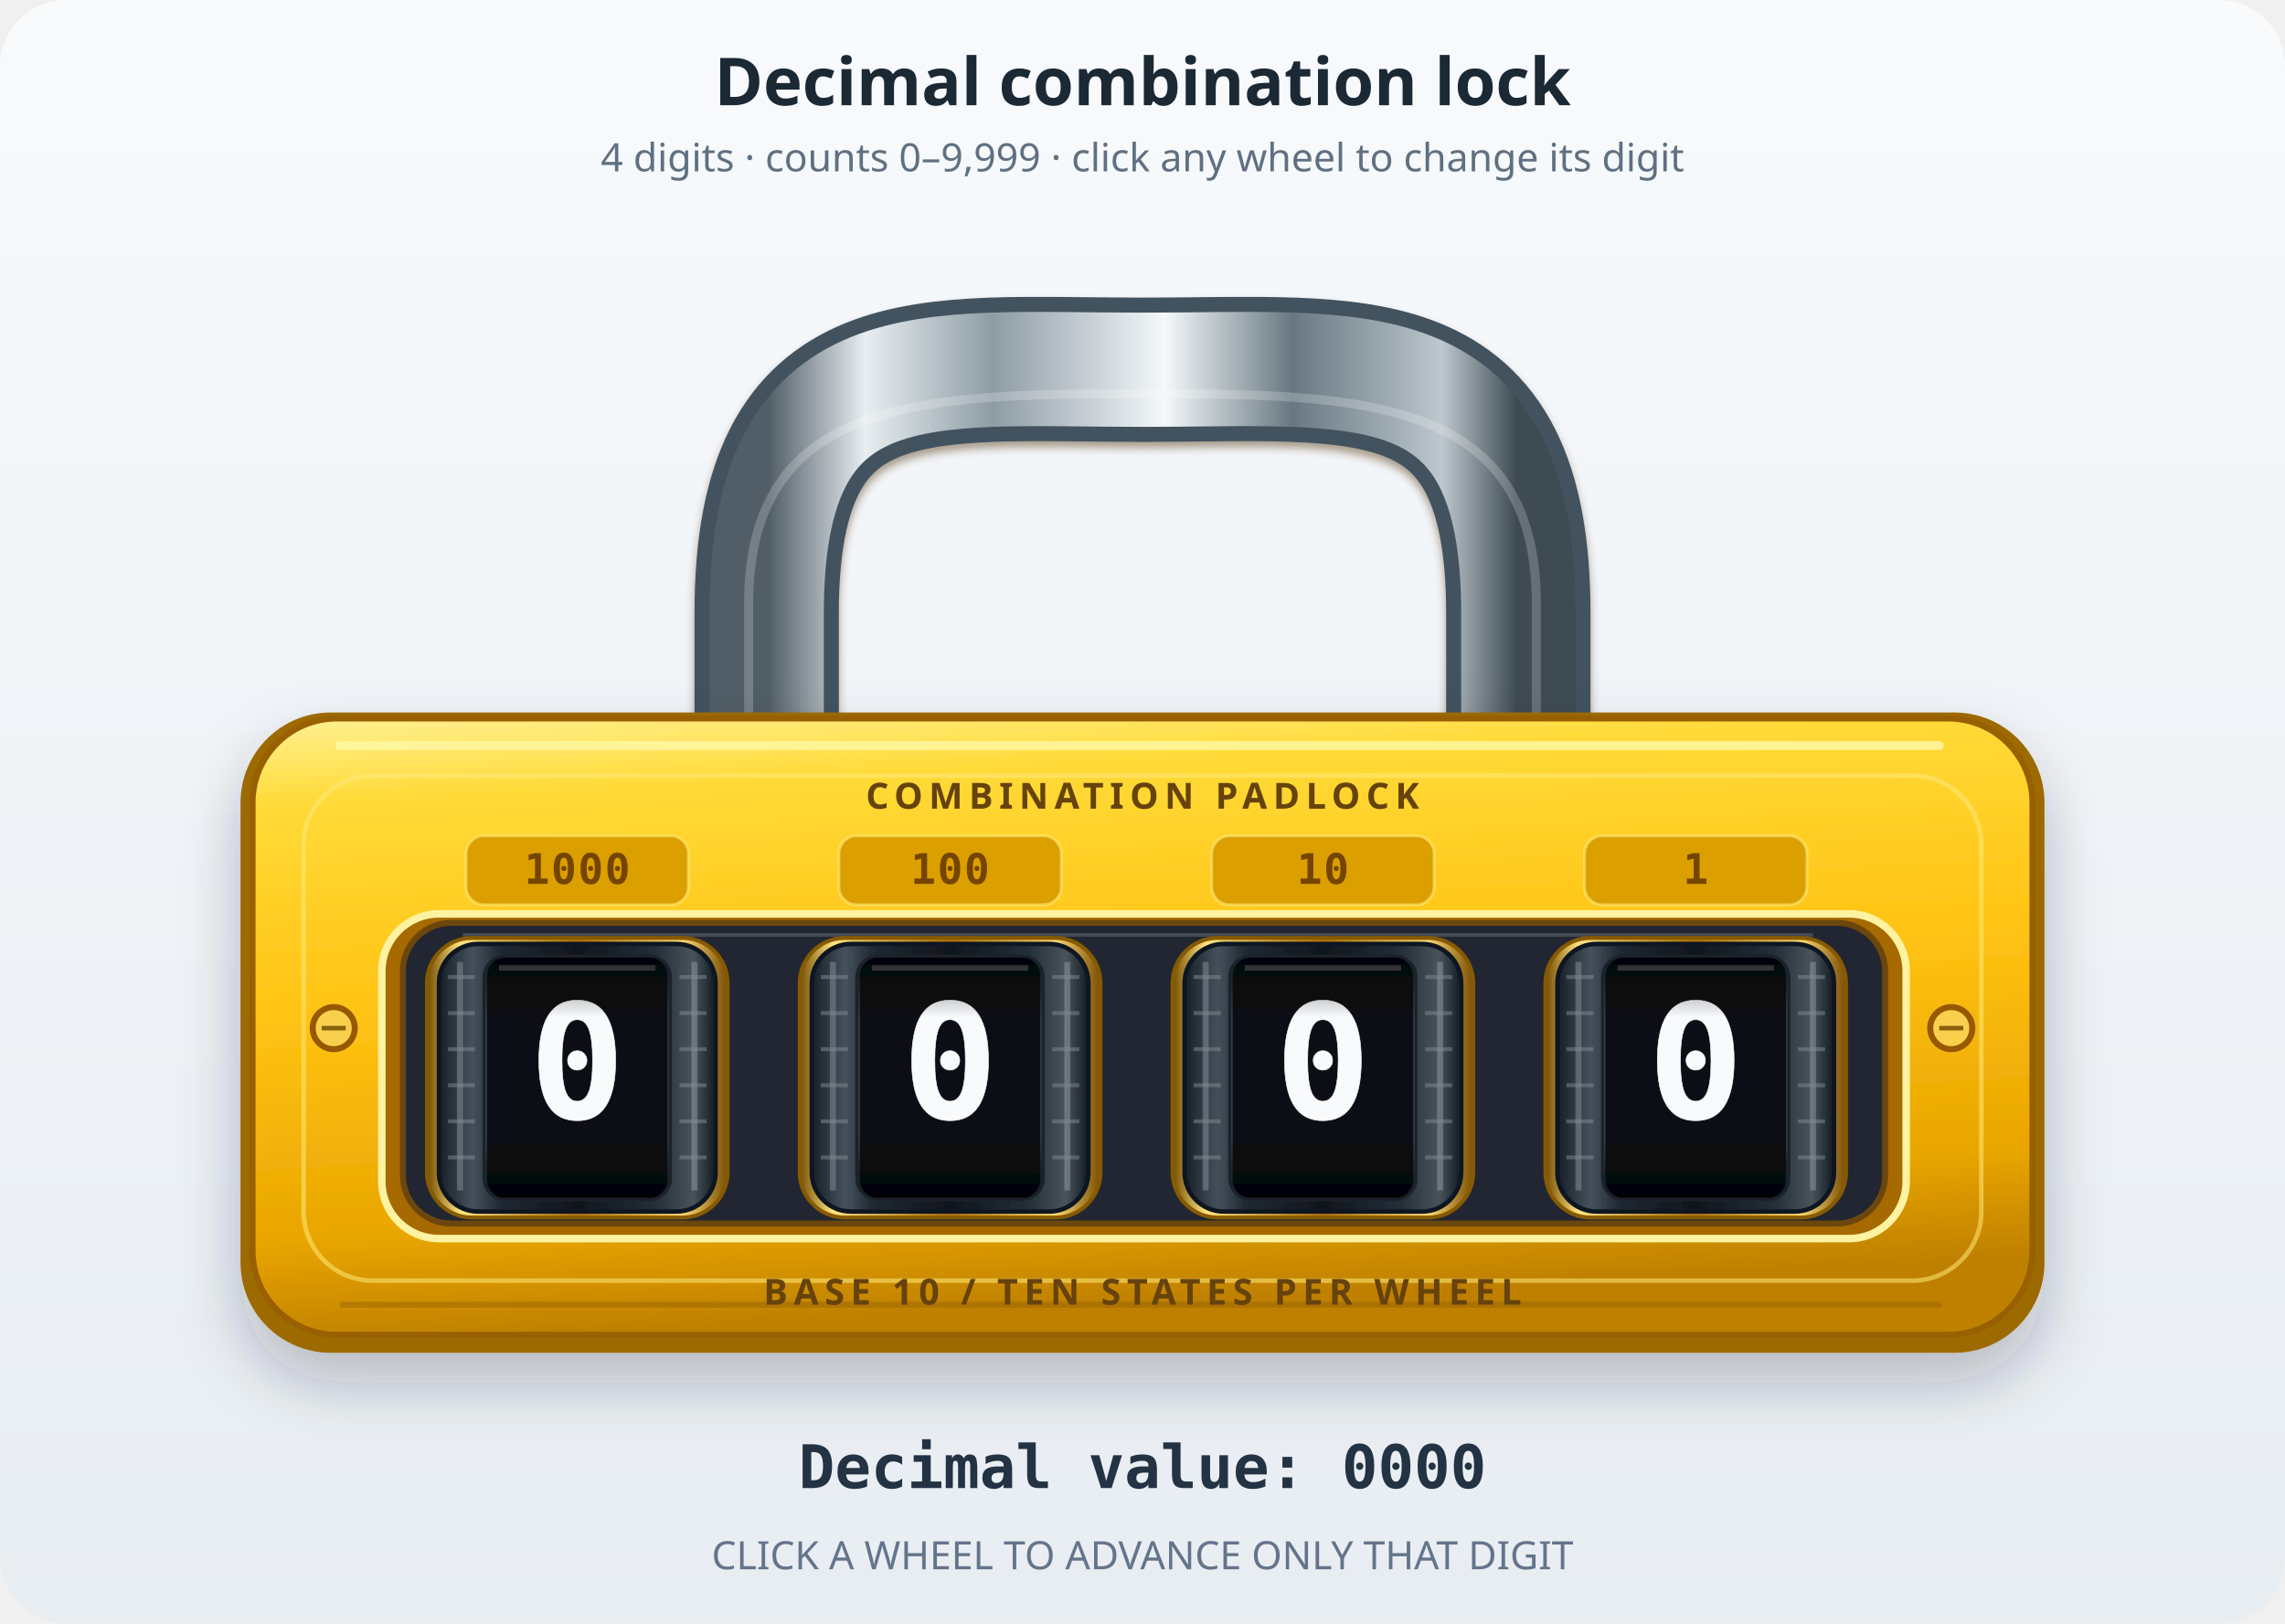
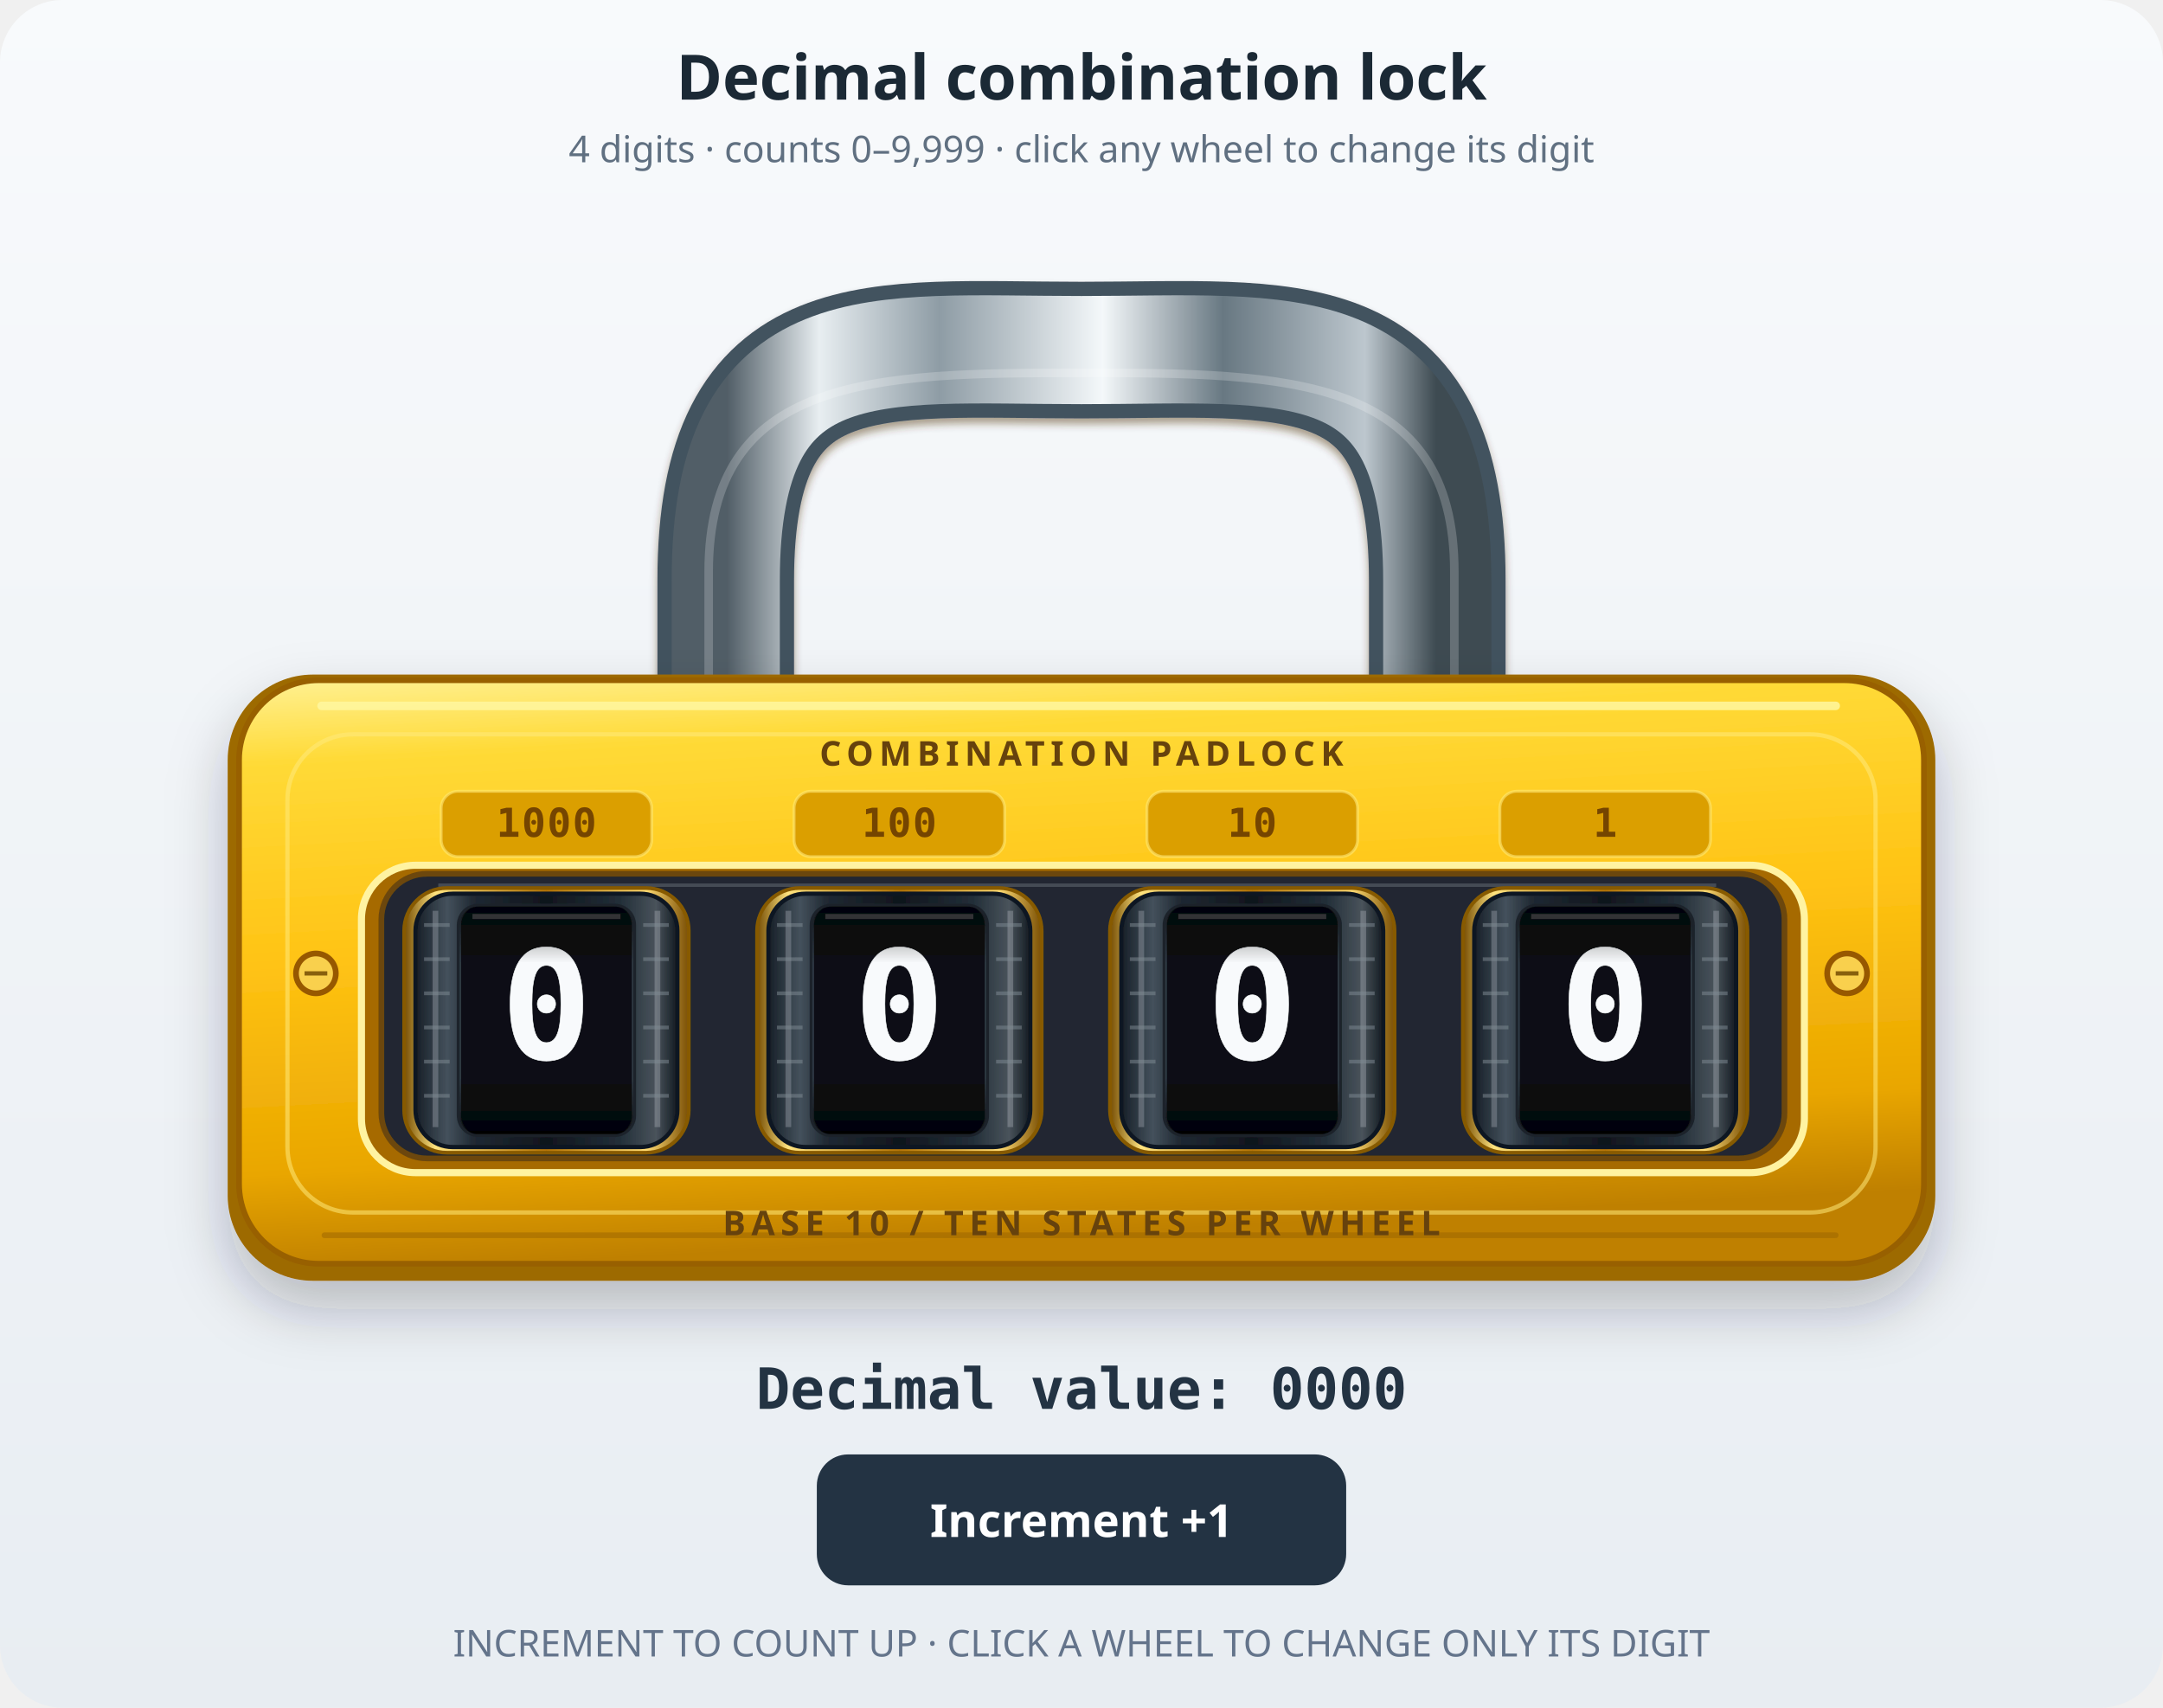
- <svg xmlns="http://www.w3.org/2000/svg" width="760" height="540" viewBox="0 0 760 540" role="group" aria-label="Decimal combination lock. Click any wheel to advance only its digit." style="user-select:none;-webkit-user-select:none">
+ <svg xmlns="http://www.w3.org/2000/svg" width="760" height="600" viewBox="0 0 760 600" role="group" aria-label="Decimal combination lock. Use Increment to count up by one, or click a wheel to change only its digit." style="user-select:none;-webkit-user-select:none">
  <defs>
    <linearGradient id="back" x1="0" y1="0" x2="0" y2="1">
      <stop offset="0" stop-color="#f8fafc" />
      <stop offset="1" stop-color="#e8edf2" />
    </linearGradient>
    <linearGradient id="yellow" x1="0" y1="0" x2=".15" y2="1">
      <stop offset="0" stop-color="#fff193" />
      <stop offset=".14" stop-color="#ffda37" />
      <stop offset=".48" stop-color="#ffc314" />
      <stop offset=".83" stop-color="#e9a600" />
      <stop offset="1" stop-color="#bf8000" />
    </linearGradient>
    <linearGradient id="shackle" x1="0" y1="0" x2="1" y2="0">
      <stop offset="0" stop-color="#515e67" />
      <stop offset=".13" stop-color="#e8eef1" />
      <stop offset=".3" stop-color="#8e9ca5" />
      <stop offset=".53" stop-color="#f4f8fa" />
      <stop offset=".7" stop-color="#687882" />
      <stop offset=".9" stop-color="#bdc7ce" />
      <stop offset="1" stop-color="#3e4b52" />
    </linearGradient>
    <linearGradient id="rim" x1="0" y1="0" x2="1" y2="0">
      <stop offset="0" stop-color="#754d04" />
      <stop offset=".11" stop-color="#ffe37e" />
      <stop offset=".5" stop-color="#b47406" />
      <stop offset=".85" stop-color="#ffdb72" />
      <stop offset="1" stop-color="#794e04" />
    </linearGradient>
    <linearGradient id="dial" x1="0" y1="0" x2="1" y2="0">
      <stop offset="0" stop-color="#171f28" />
      <stop offset=".12" stop-color="#44515c" />
      <stop offset=".22" stop-color="#202933" />
      <stop offset=".5" stop-color="#10161d" />
      <stop offset=".78" stop-color="#222e38" />
      <stop offset=".92" stop-color="#49535b" />
      <stop offset="1" stop-color="#141b22" />
    </linearGradient>
    <linearGradient id="glassShade" x1="0" y1="0" x2="0" y2="1">
      <stop offset="0" stop-color="#000" stop-opacity=".62" />
      <stop offset=".25" stop-color="#000" stop-opacity="0" />
      <stop offset=".75" stop-color="#000" stop-opacity="0" />
      <stop offset="1" stop-color="#000" stop-opacity=".72" />
    </linearGradient>
    <linearGradient id="goldline" x1="0" y1="0" x2="0" y2="1">
      <stop offset="0" stop-color="#fff79f" />
      <stop offset="1" stop-color="#c58000" />
    </linearGradient>
    <filter id="drop" x="-25%" y="-25%" width="150%" height="160%">
      <feDropShadow dx="0" dy="10" stdDeviation="10" flood-color="#1c2730" flood-opacity=".26" />
    </filter>
    <filter id="smallShadow" x="-30%" y="-30%" width="160%" height="160%">
      <feDropShadow dx="0" dy="2" stdDeviation="1.5" flood-color="#4c2e00" flood-opacity=".45" />
    </filter>
    <clipPath id="wheelClip0">
      <rect x="162" y="274" width="60" height="81" rx="6" />
    </clipPath>
    <clipPath id="wheelClip1">
      <rect x="286" y="274" width="60" height="81" rx="6" />
    </clipPath>
    <clipPath id="wheelClip2">
      <rect x="410" y="274" width="60" height="81" rx="6" />
    </clipPath>
    <clipPath id="wheelClip3">
      <rect x="534" y="274" width="60" height="81" rx="6" />
    </clipPath>
  </defs>
  <style>
    .title {font:700 22px system-ui,sans-serif;fill:#1b2935;text-anchor:middle;}
    .subtitle {font:500 13px system-ui,sans-serif;fill:#607081;text-anchor:middle;}
    .power {font:700 14px ui-monospace,Consolas,monospace;fill:#744405;text-anchor:middle;letter-spacing:.5px;}
    .digit {font:700 53px ui-monospace,Consolas,monospace;fill:#f8fafc;text-anchor:middle;dominant-baseline:middle;paint-order:stroke;stroke:#f8fafc;stroke-width:.2;}
    .brand {font:800 12px system-ui,sans-serif;fill:#66420a;text-anchor:middle;letter-spacing:2px;}
    .readout {font:700 20px ui-monospace,Consolas,monospace;fill:#233343;text-anchor:middle;}
    .hint {font:500 13px system-ui,sans-serif;fill:#64748b;text-anchor:middle;}
+     .increment {cursor:pointer;}
+     .increment rect {fill:#233343;stroke:#233343;stroke-width:2;}
+     .increment:hover rect {fill:#3b5268;}
+     .increment:focus-visible {outline:none;}
+     .increment:focus-visible rect {stroke:#a66a00;stroke-width:4;}
+     .increment text {font:700 16px system-ui,sans-serif;fill:#fff;text-anchor:middle;pointer-events:none;}
    .wheel {cursor:pointer;}
    .wheel:hover .digit {fill:#fff3a1;stroke:#fff3a1;}
    .strip {transform:translateY(0);}
    .strip.rolling {animation:roll .24s cubic-bezier(.23,.72,.28,1) forwards;}
    @keyframes roll {from{transform:translateY(0)}to{transform:translateY(-66px)}}
    @media (prefers-reduced-motion: reduce) {.strip.rolling{animation-duration:.02s;}}
  </style>
-   <rect width="760" height="540" rx="22" fill="url(#back)" />
+   <rect width="760" height="600" rx="22" fill="url(#back)" />
  <text x="380" y="35" class="title">Decimal combination lock</text>
  <text x="380" y="57" class="subtitle">4 digits · counts 0–9,999 · click any wheel to change its digit</text>
  <g transform="translate(0 44)">
    <path d="M255 217 V160 C255 70 307 79 380 79 C453 79 505 70 505 160 V217" fill="none" stroke="#43525e" stroke-width="48" stroke-linecap="round" filter="url(#smallShadow)" />
    <path d="M255 217 V160 C255 70 307 79 380 79 C453 79 505 70 505 160 V217" fill="none" stroke="url(#shackle)" stroke-width="38" stroke-linecap="round" />
    <path d="M249 201 V157 C249 88 307 87 380 87 C453 87 511 88 511 157 V201" fill="none" stroke="#fff" stroke-opacity=".21" stroke-width="3" stroke-linecap="round" />
    <g filter="url(#drop)">
      <rect x="80" y="193" width="600" height="213" rx="30" fill="#9d6a05" />
      <rect x="84" y="195" width="592" height="205" rx="28" fill="url(#yellow)" stroke="#986003" stroke-width="2" />
      <path d="M113 204 H645" stroke="#fff7a0" stroke-opacity=".85" stroke-width="3" stroke-linecap="round" />
      <path d="M114 390 H645" stroke="#9b6505" stroke-opacity=".5" stroke-width="2" stroke-linecap="round" />
      <rect x="101" y="214" width="558" height="168" rx="23" fill="none" stroke="#ffe87b" stroke-opacity=".55" stroke-width="1.5" />
      <text class="brand" x="380" y="225">COMBINATION PADLOCK</text>
      <g>
        <rect x="155" y="234" width="74" height="23" rx="6" fill="#db9f05" stroke="#ffea75" stroke-opacity=".6" />
        <text class="power" x="192" y="250">1000</text>
      </g>
      <g>
        <rect x="279" y="234" width="74" height="23" rx="6" fill="#db9f05" stroke="#ffea75" stroke-opacity=".6" />
        <text class="power" x="316" y="250">100</text>
      </g>
      <g>
        <rect x="403" y="234" width="74" height="23" rx="6" fill="#db9f05" stroke="#ffea75" stroke-opacity=".6" />
        <text class="power" x="440" y="250">10</text>
      </g>
      <g>
        <rect x="527" y="234" width="74" height="23" rx="6" fill="#db9f05" stroke="#ffea75" stroke-opacity=".6" />
        <text class="power" x="564" y="250">1</text>
      </g>
      <rect x="127" y="260" width="507" height="108" rx="19" fill="#a66a00" stroke="#fff3a1" stroke-width="2.5" />
      <rect x="134" y="263" width="493" height="100" rx="16" fill="#202831" stroke="#6c470a" stroke-width="2" />
      <path d="M154 267 H603" stroke="#f8fafc" stroke-opacity=".17" stroke-width="1.2" />
      <g class="wheel" data-index="0" aria-label="Weight 1000, digit 0. Click to advance to 1.">
        <rect x="142" y="268" width="100" height="93" rx="15" fill="url(#rim)" stroke="#875a00" stroke-width="1.3" />
        <rect x="146" y="270" width="92" height="89" rx="13" fill="url(#dial)" stroke="#101821" stroke-width="1.5" />
        <path d="M153 276 V352 M231 276 V352" stroke="#cfd5db" stroke-opacity=".28" stroke-width="2" />
        <path d="M149 281h9 M149 293h9 M149 305h9 M149 317h9 M149 329h9 M149 341h9 M226 281h9 M226 293h9 M226 305h9 M226 317h9 M226 329h9 M226 341h9" stroke="#808b93" stroke-width="1.3" opacity=".5" />
        <rect x="162" y="274" width="60" height="81" rx="7" fill="#0b0e13" />
        <g clip-path="url(#wheelClip0)">
          <g class="strip" id="strip0">
            <text class="digit" x="192" y="313" id="digit0">0</text>
            <text class="digit" x="192" y="379" id="next0">1</text>
          </g>
        </g>
        <rect x="161" y="274" width="62" height="81" rx="7" fill="url(#glassShade)" pointer-events="none" />
        <path d="M166 278 H218" stroke="#f7f9ff" stroke-opacity=".18" stroke-width="1.8" />
        <rect x="161" y="274" width="62" height="81" rx="7" fill="none" stroke="#1c242c" stroke-width="1" />
      </g>
      <g class="wheel" data-index="1" aria-label="Weight 100, digit 0. Click to advance to 1.">
        <rect x="266" y="268" width="100" height="93" rx="15" fill="url(#rim)" stroke="#875a00" stroke-width="1.3" />
        <rect x="270" y="270" width="92" height="89" rx="13" fill="url(#dial)" stroke="#101821" stroke-width="1.5" />
        <path d="M277 276 V352 M355 276 V352" stroke="#cfd5db" stroke-opacity=".28" stroke-width="2" />
        <path d="M273 281h9 M273 293h9 M273 305h9 M273 317h9 M273 329h9 M273 341h9 M350 281h9 M350 293h9 M350 305h9 M350 317h9 M350 329h9 M350 341h9" stroke="#808b93" stroke-width="1.3" opacity=".5" />
        <rect x="286" y="274" width="60" height="81" rx="7" fill="#0b0e13" />
        <g clip-path="url(#wheelClip1)">
          <g class="strip" id="strip1">
            <text class="digit" x="316" y="313" id="digit1">0</text>
            <text class="digit" x="316" y="379" id="next1">1</text>
          </g>
        </g>
        <rect x="285" y="274" width="62" height="81" rx="7" fill="url(#glassShade)" pointer-events="none" />
        <path d="M290 278 H342" stroke="#f7f9ff" stroke-opacity=".18" stroke-width="1.8" />
        <rect x="285" y="274" width="62" height="81" rx="7" fill="none" stroke="#1c242c" stroke-width="1" />
      </g>
      <g class="wheel" data-index="2" aria-label="Weight 10, digit 0. Click to advance to 1.">
        <rect x="390" y="268" width="100" height="93" rx="15" fill="url(#rim)" stroke="#875a00" stroke-width="1.3" />
        <rect x="394" y="270" width="92" height="89" rx="13" fill="url(#dial)" stroke="#101821" stroke-width="1.5" />
        <path d="M401 276 V352 M479 276 V352" stroke="#cfd5db" stroke-opacity=".28" stroke-width="2" />
        <path d="M397 281h9 M397 293h9 M397 305h9 M397 317h9 M397 329h9 M397 341h9 M474 281h9 M474 293h9 M474 305h9 M474 317h9 M474 329h9 M474 341h9" stroke="#808b93" stroke-width="1.3" opacity=".5" />
        <rect x="410" y="274" width="60" height="81" rx="7" fill="#0b0e13" />
        <g clip-path="url(#wheelClip2)">
          <g class="strip" id="strip2">
            <text class="digit" x="440" y="313" id="digit2">0</text>
            <text class="digit" x="440" y="379" id="next2">1</text>
          </g>
        </g>
        <rect x="409" y="274" width="62" height="81" rx="7" fill="url(#glassShade)" pointer-events="none" />
        <path d="M414 278 H466" stroke="#f7f9ff" stroke-opacity=".18" stroke-width="1.8" />
        <rect x="409" y="274" width="62" height="81" rx="7" fill="none" stroke="#1c242c" stroke-width="1" />
      </g>
      <g class="wheel" data-index="3" aria-label="Weight 1, digit 0. Click to advance to 1.">
        <rect x="514" y="268" width="100" height="93" rx="15" fill="url(#rim)" stroke="#875a00" stroke-width="1.3" />
        <rect x="518" y="270" width="92" height="89" rx="13" fill="url(#dial)" stroke="#101821" stroke-width="1.5" />
        <path d="M525 276 V352 M603 276 V352" stroke="#cfd5db" stroke-opacity=".28" stroke-width="2" />
        <path d="M521 281h9 M521 293h9 M521 305h9 M521 317h9 M521 329h9 M521 341h9 M598 281h9 M598 293h9 M598 305h9 M598 317h9 M598 329h9 M598 341h9" stroke="#808b93" stroke-width="1.3" opacity=".5" />
        <rect x="534" y="274" width="60" height="81" rx="7" fill="#0b0e13" />
        <g clip-path="url(#wheelClip3)">
          <g class="strip" id="strip3">
            <text class="digit" x="564" y="313" id="digit3">0</text>
            <text class="digit" x="564" y="379" id="next3">1</text>
          </g>
        </g>
        <rect x="533" y="274" width="62" height="81" rx="7" fill="url(#glassShade)" pointer-events="none" />
        <path d="M538 278 H590" stroke="#f7f9ff" stroke-opacity=".18" stroke-width="1.8" />
        <rect x="533" y="274" width="62" height="81" rx="7" fill="none" stroke="#1c242c" stroke-width="1" />
      </g>
      <text x="380" y="390" class="brand">BASE 10  /  TEN STATES PER WHEEL</text>
      <circle cx="111" cy="298" r="7" fill="#f9d04d" stroke="#975800" stroke-width="2" />
      <path d="M107 298h8" stroke="#88600b" stroke-width="1.5" />
      <circle cx="649" cy="298" r="7" fill="#f9d04d" stroke="#975800" stroke-width="2" />
      <path d="M645 298h8" stroke="#88600b" stroke-width="1.5" />
    </g>
  </g>
  <text id="readout" class="readout" role="status" aria-live="polite" x="380" y="495">Decimal value: 0000</text>
-   <text class="hint" x="380" y="522">CLICK A WHEEL TO ADVANCE ONLY THAT DIGIT</text>
+   <g id="increment" class="increment" role="button" tabindex="0" aria-label="Increment value by one">
+     <rect x="288" y="512" width="184" height="44" rx="10" />
+     <text x="380" y="540">Increment +1</text>
+   </g>
+   <text class="hint" x="380" y="582">INCREMENT TO COUNT UP · CLICK A WHEEL TO CHANGE ONLY ITS DIGIT</text>
</svg>
